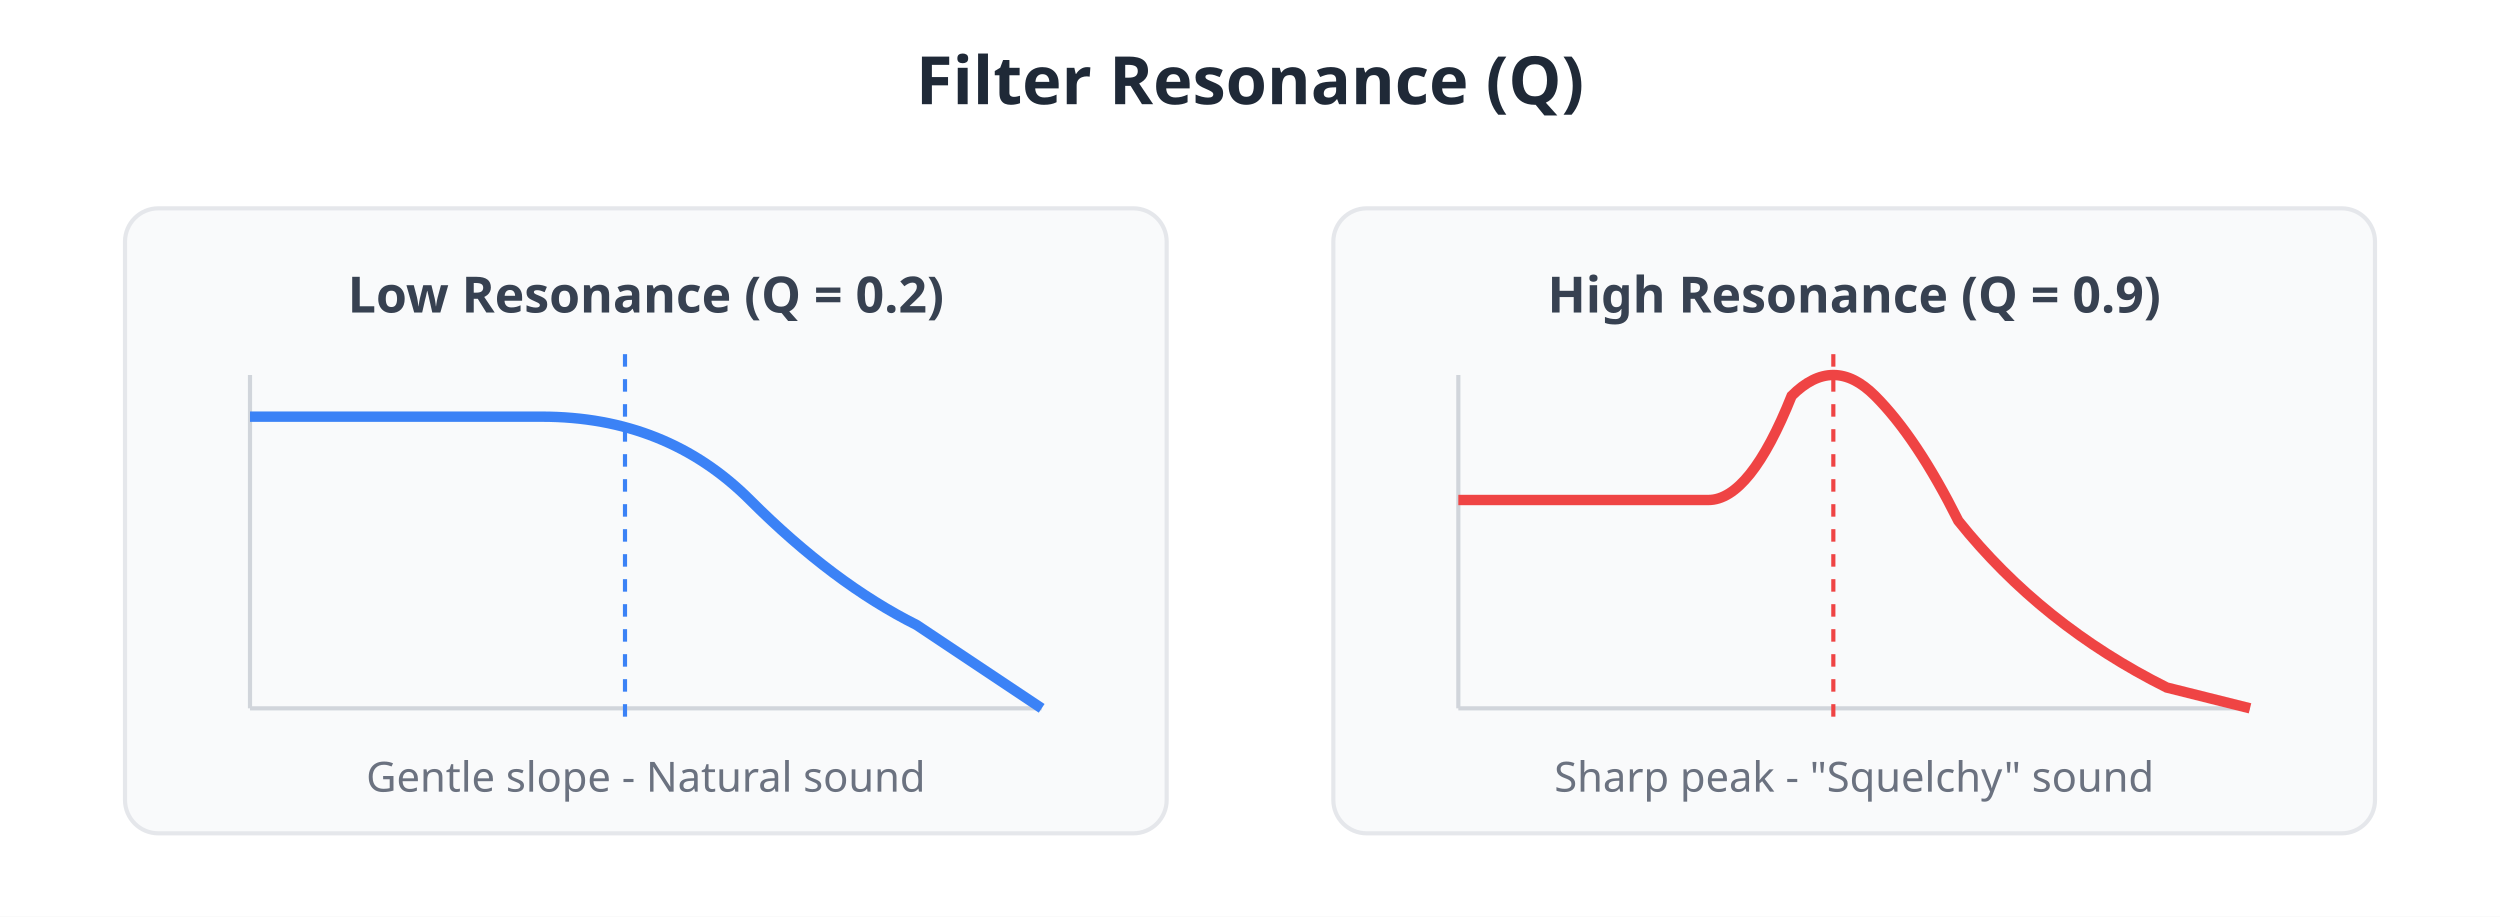
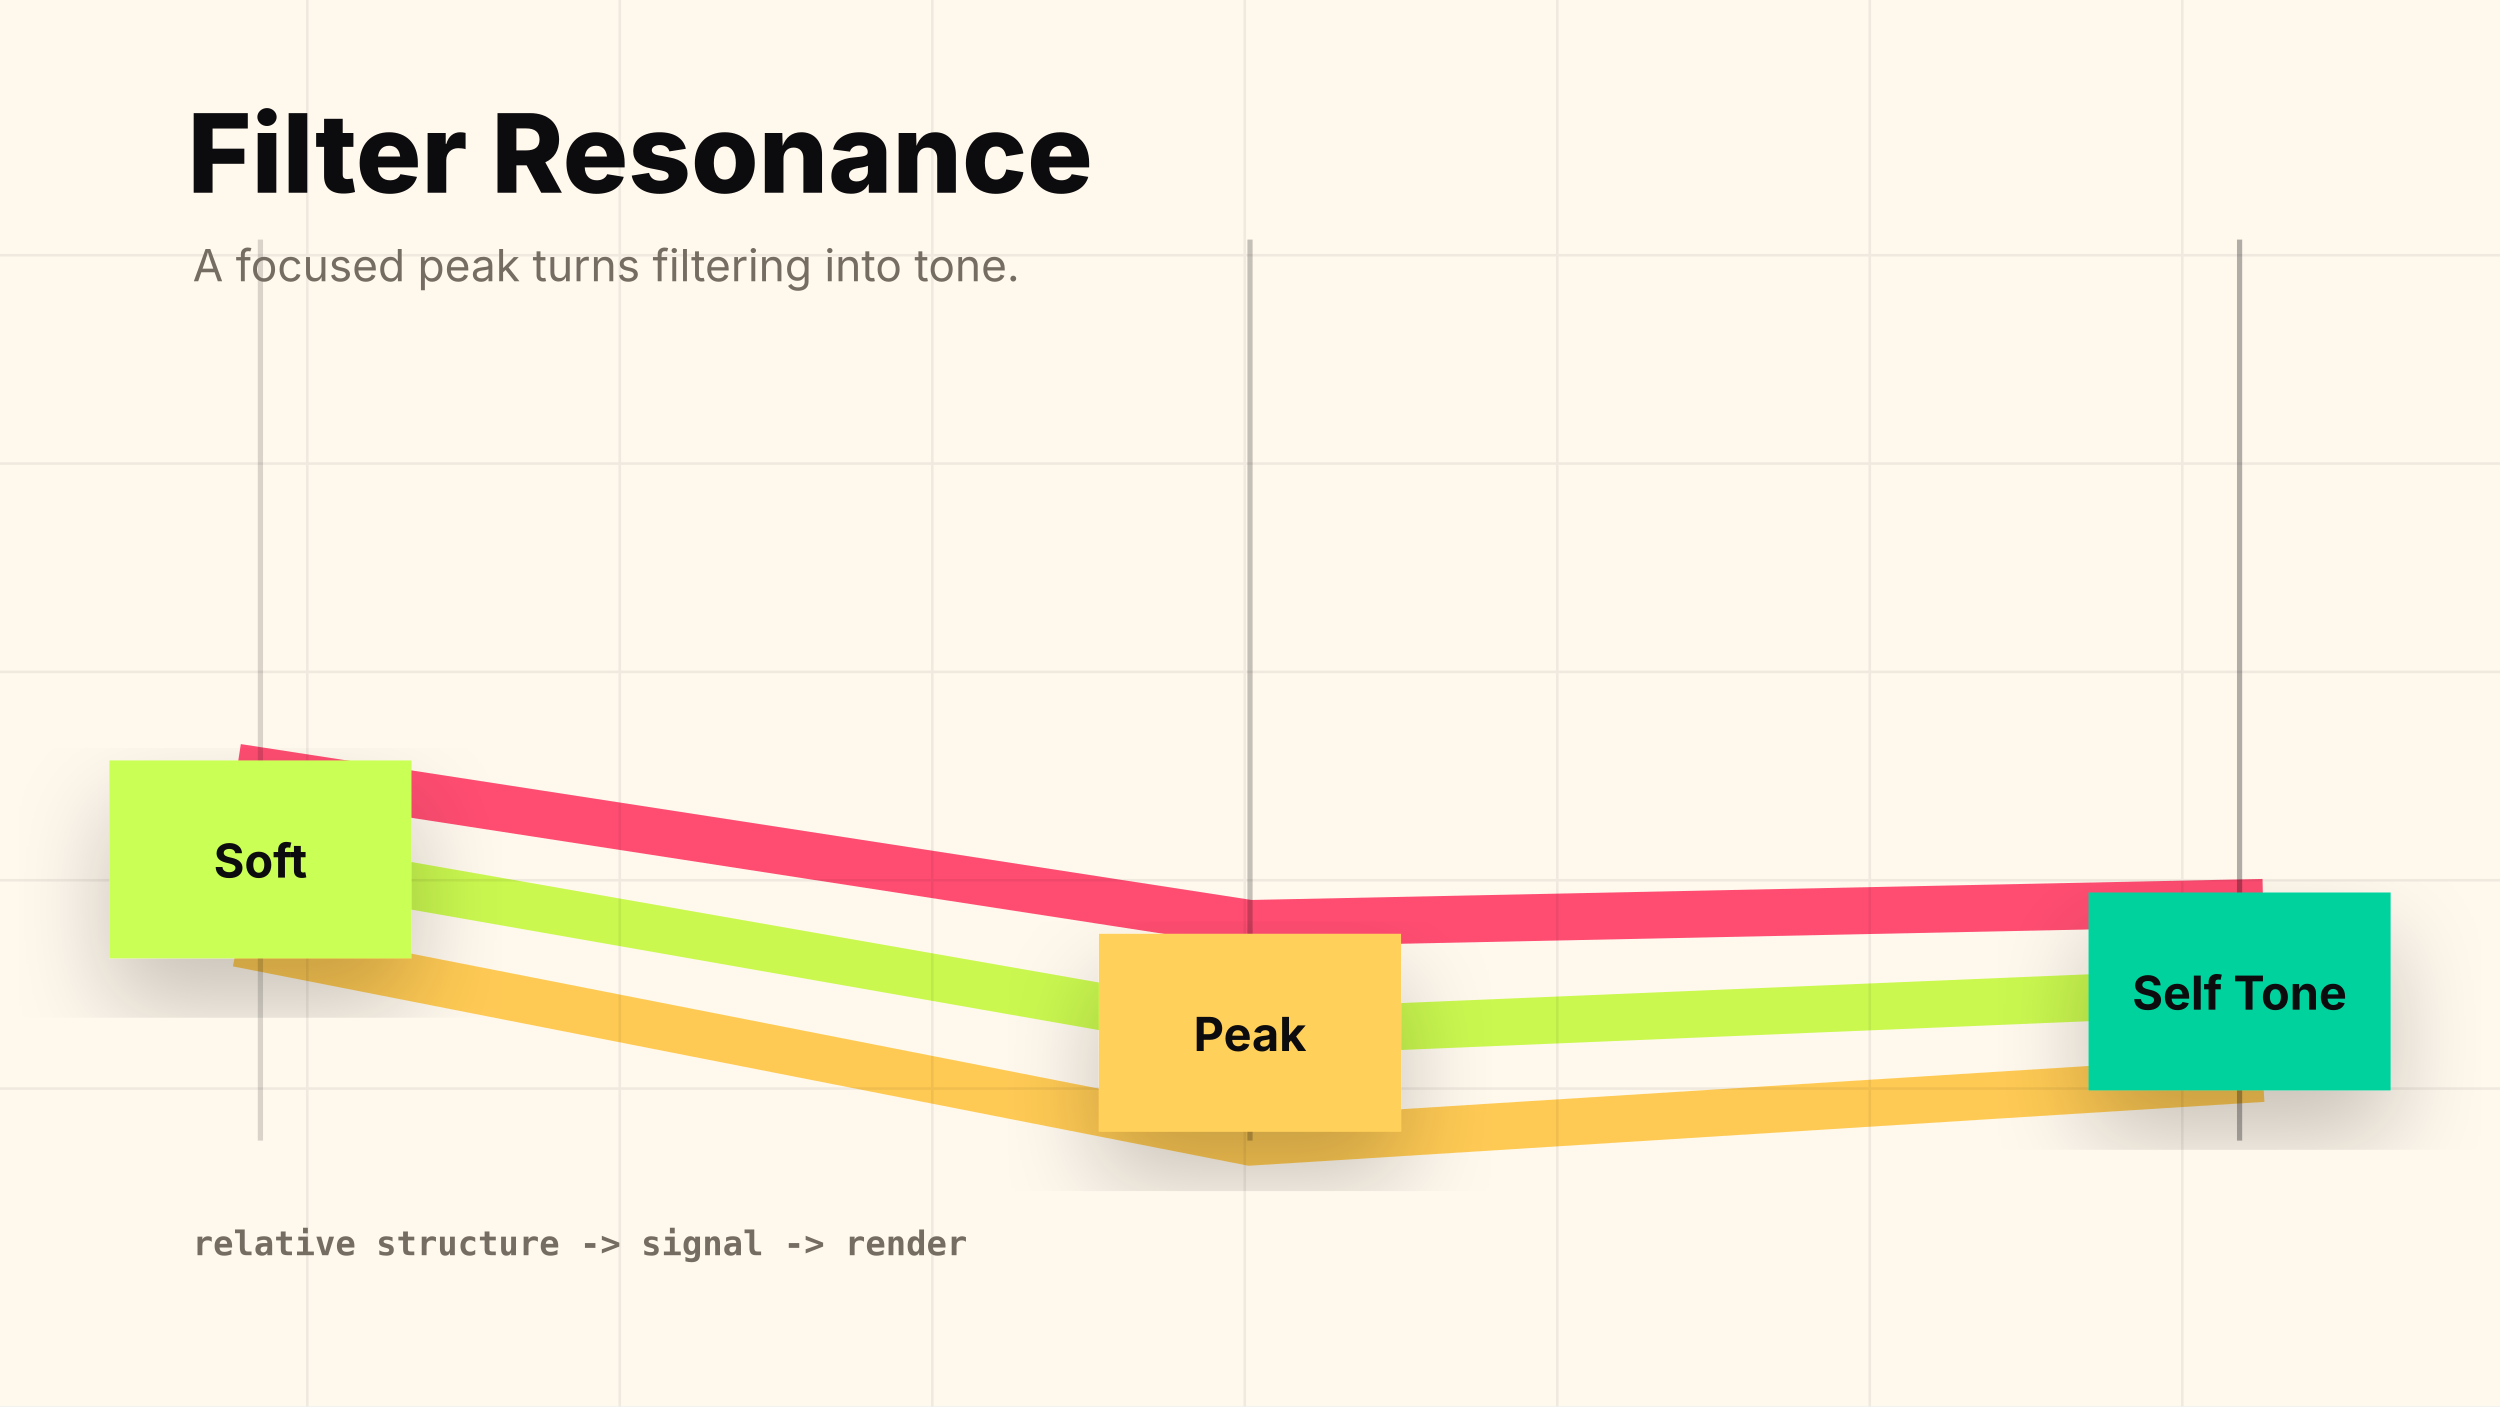
- <svg xmlns="http://www.w3.org/2000/svg" viewBox="0 0 600 220">
+ <svg xmlns="http://www.w3.org/2000/svg" viewBox="0 0 960 540" role="img" aria-labelledby="title desc">
  <style>
-     .bg { fill: #ffffff; }
-     .main-title { font: bold 16px sans-serif; fill: #1f2937; }
-     .title { font: bold 12px sans-serif; fill: #374151; }
-     .label { font: 10px sans-serif; fill: #6b7280; }
-     .axis { stroke: #d1d5db; stroke-width: 1; }
-     .card { fill: #f9fafb; stroke: #e5e7eb; stroke-width: 1; }
-     .low-q { stroke: #3b82f6; stroke-width: 2.5; fill: none; }
-     .high-q { stroke: #ef4444; stroke-width: 2.5; fill: none; }
- 
-     @media (prefers-color-scheme: dark) {
-       .bg { fill: #1f2937; }
-       .main-title { fill: #f3f4f6; }
-       .title { fill: #e5e7eb; }
-       .label { fill: #9ca3af; }
-       .axis { stroke: #4b5563; }
-       .card { fill: #374151; stroke: #4b5563; }
-     }
-   </style>
-   <rect width="600" height="220" class="bg" />
-   <text x="300" y="25" text-anchor="middle" class="main-title">Filter Resonance (Q)</text>
-   <g transform="translate(30, 50)">
-     <rect width="250" height="150" rx="8" class="card" />
-     <text x="125" y="25" text-anchor="middle" class="title">Low Resonance (Q = 0.2)</text>
-     <line x1="30" y1="120" x2="220" y2="120" class="axis" />
-     <line x1="30" y1="40" x2="30" y2="120" class="axis" />
-     <path d="M 30,50 L 100,50 Q 130,50 150,70 Q 170,90 190,100 L 220,120" class="low-q" />
-     <line x1="120" y1="35" x2="120" y2="125" stroke="#3b82f6" stroke-width="1" stroke-dasharray="3" />
-     <text x="125" y="140" text-anchor="middle" class="label">Gentle slope - Natural sound</text>
+   :root{color-scheme:light dark}.bg{fill:#fff8ed}.grid{stroke:#0c0b0d;stroke-opacity:.06}.ink{fill:#0c0b0d}.muted{fill:#756c62}.rail{fill:none;stroke-linecap:square;stroke-width:18;mix-blend-mode:multiply}.r0{stroke:#ff4f7a}.r1{stroke:#caff55}.r2{stroke:#ffd05a}.tick{fill:#0c0b0d}.node rect{filter:url(#soft)}.node text{fill:#0c0b0d;font:700 18px ui-sans-serif,-apple-system,BlinkMacSystemFont,'Segoe UI',sans-serif;text-anchor:middle}.mono{font:600 13px ui-monospace,SFMono-Regular,Menlo,monospace}@media(prefers-color-scheme:dark){.bg{fill:#08070a}.grid{stroke:#fff8ed;stroke-opacity:.07}.ink{fill:#fff8ed}.muted{fill:#b5aca1}.rail{mix-blend-mode:screen;opacity:.88}.tick{fill:#fff8ed}.node text{fill:#08070a}}
+ </style>
+   <defs>
+     <filter id="soft" x="-30%" y="-30%" width="160%" height="160%">
+       <feDropShadow dx="0" dy="18" stdDeviation="18" flood-color="#000" flood-opacity=".22" />
+     </filter>
+   </defs>
+   <rect class="bg" width="960" height="540" />
+   <path class="grid" d="M0 98H960M0 178H960M0 258H960M0 338H960M0 418H960M118 0V540M238 0V540M358 0V540M478 0V540M598 0V540M718 0V540M838 0V540" />
+   <rect class="tick" x="99" y="92" width="2" height="346" opacity="0.16" />
+   <rect class="tick" x="479" y="92" width="2" height="346" opacity="0.24" />
+   <rect class="tick" x="859" y="92" width="2" height="346" opacity="0.32" />
+   <text class="ink" x="72" y="74" font-family="ui-sans-serif,-apple-system,BlinkMacSystemFont,'Segoe UI',sans-serif" font-size="42" font-weight="760">Filter Resonance</text>
+   <text class="muted" x="74" y="108" font-family="ui-sans-serif,-apple-system,BlinkMacSystemFont,'Segoe UI',sans-serif" font-size="17">A focused peak turns filtering into tone.</text>
+   <text class="muted mono" x="74" y="482">relative structure -&gt; signal -&gt; render</text>
+   <path class="rail r0" d="M 100.0 296.0 L 480.0 354.6 L 860.0 346.7" />
+   <path class="rail r1" d="M 100.0 330.0 L 480.0 396.6 L 860.0 380.7" />
+   <path class="rail r2" d="M 100.0 364.0 L 480.0 438.6 L 860.0 414.7" />
+   <g class="node" transform="translate(42 292)">
+     <rect fill="#caff55" width="116" height="76" />
+     <text x="58" y="45">Soft</text>
  </g>
-   <g transform="translate(320, 50)">
-     <rect width="250" height="150" rx="8" class="card" />
-     <text x="125" y="25" text-anchor="middle" class="title">High Resonance (Q = 0.9)</text>
-     <line x1="30" y1="120" x2="220" y2="120" class="axis" />
-     <line x1="30" y1="40" x2="30" y2="120" class="axis" />
-     <path d="M 30,70 L 90,70 Q 100,70 110,45 Q 120,35 130,45 Q 140,55 150,75 Q 170,100 200,115 L 220,120" class="high-q" />
-     <line x1="120" y1="35" x2="120" y2="125" stroke="#ef4444" stroke-width="1" stroke-dasharray="3" />
-     <text x="125" y="140" text-anchor="middle" class="label">Sharp peak - "Squelchy" sound</text>
+   <g class="node" transform="translate(422 358.5716)">
+     <rect fill="#ffd05a" width="116" height="76" />
+     <text x="58" y="45">Peak</text>
+   </g>
+   <g class="node" transform="translate(802 342.7176)">
+     <rect fill="#00d29e" width="116" height="76" />
+     <text x="58" y="45">Self Tone</text>
  </g>
</svg>
